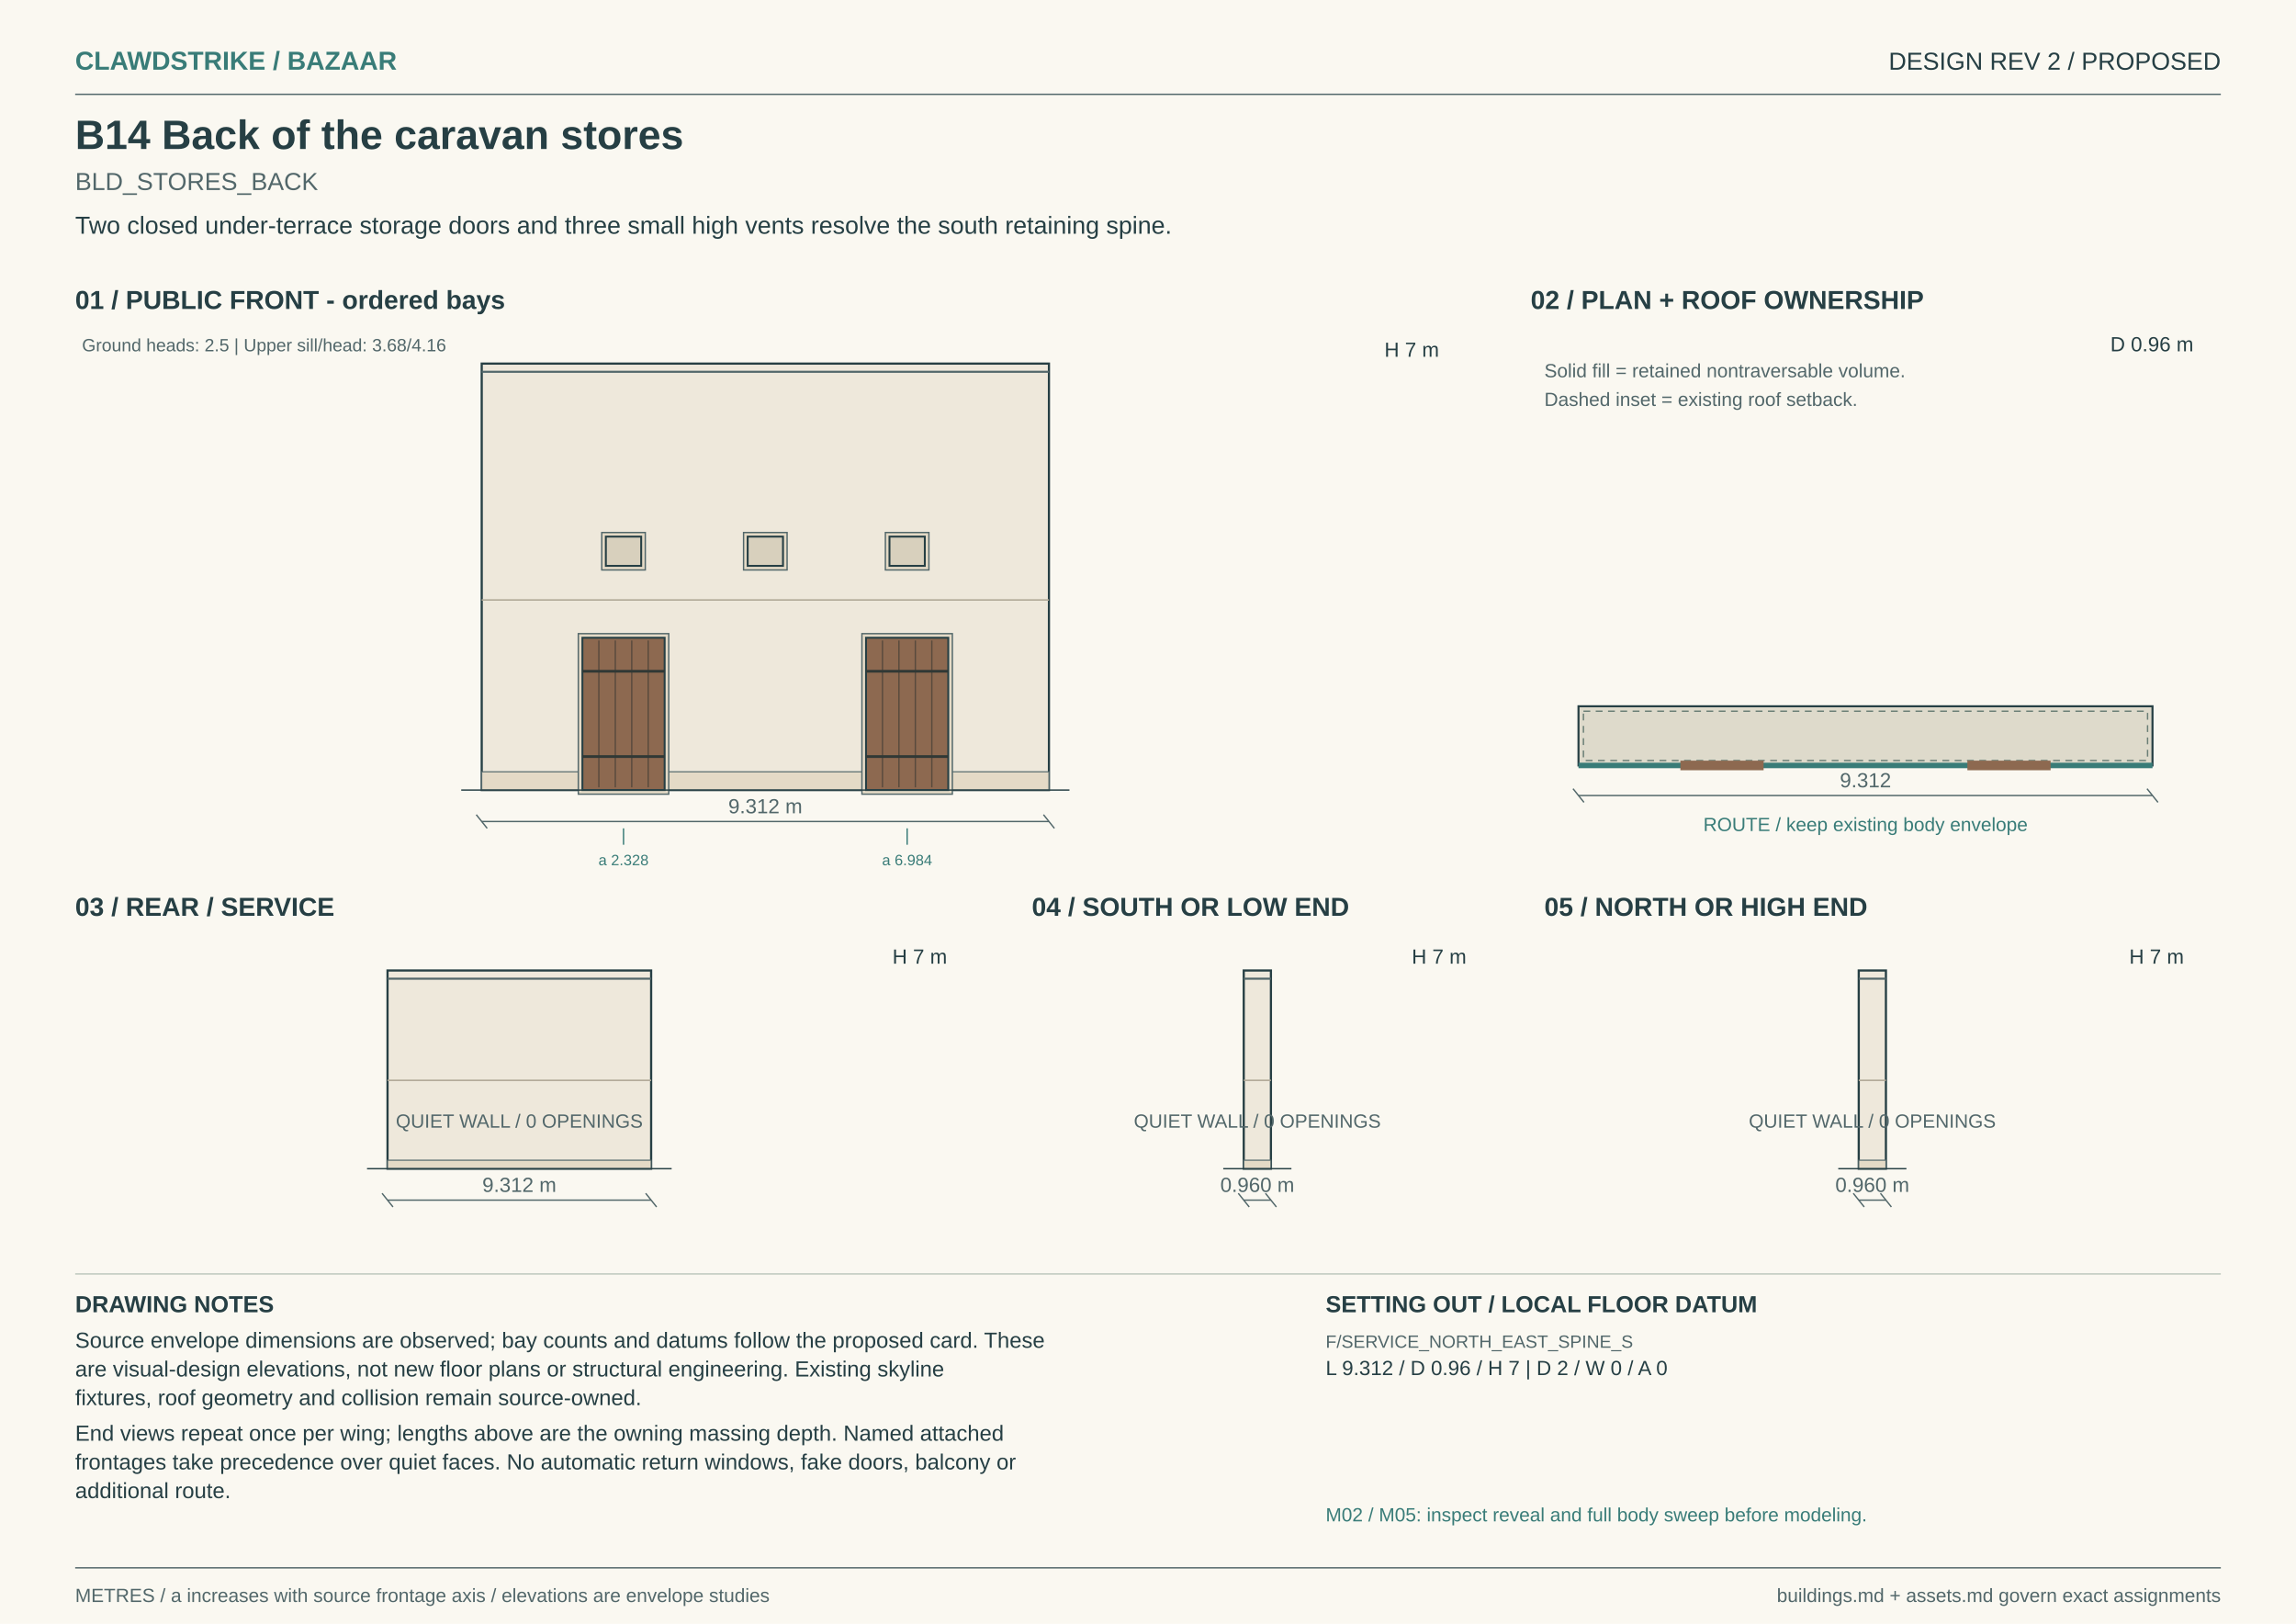
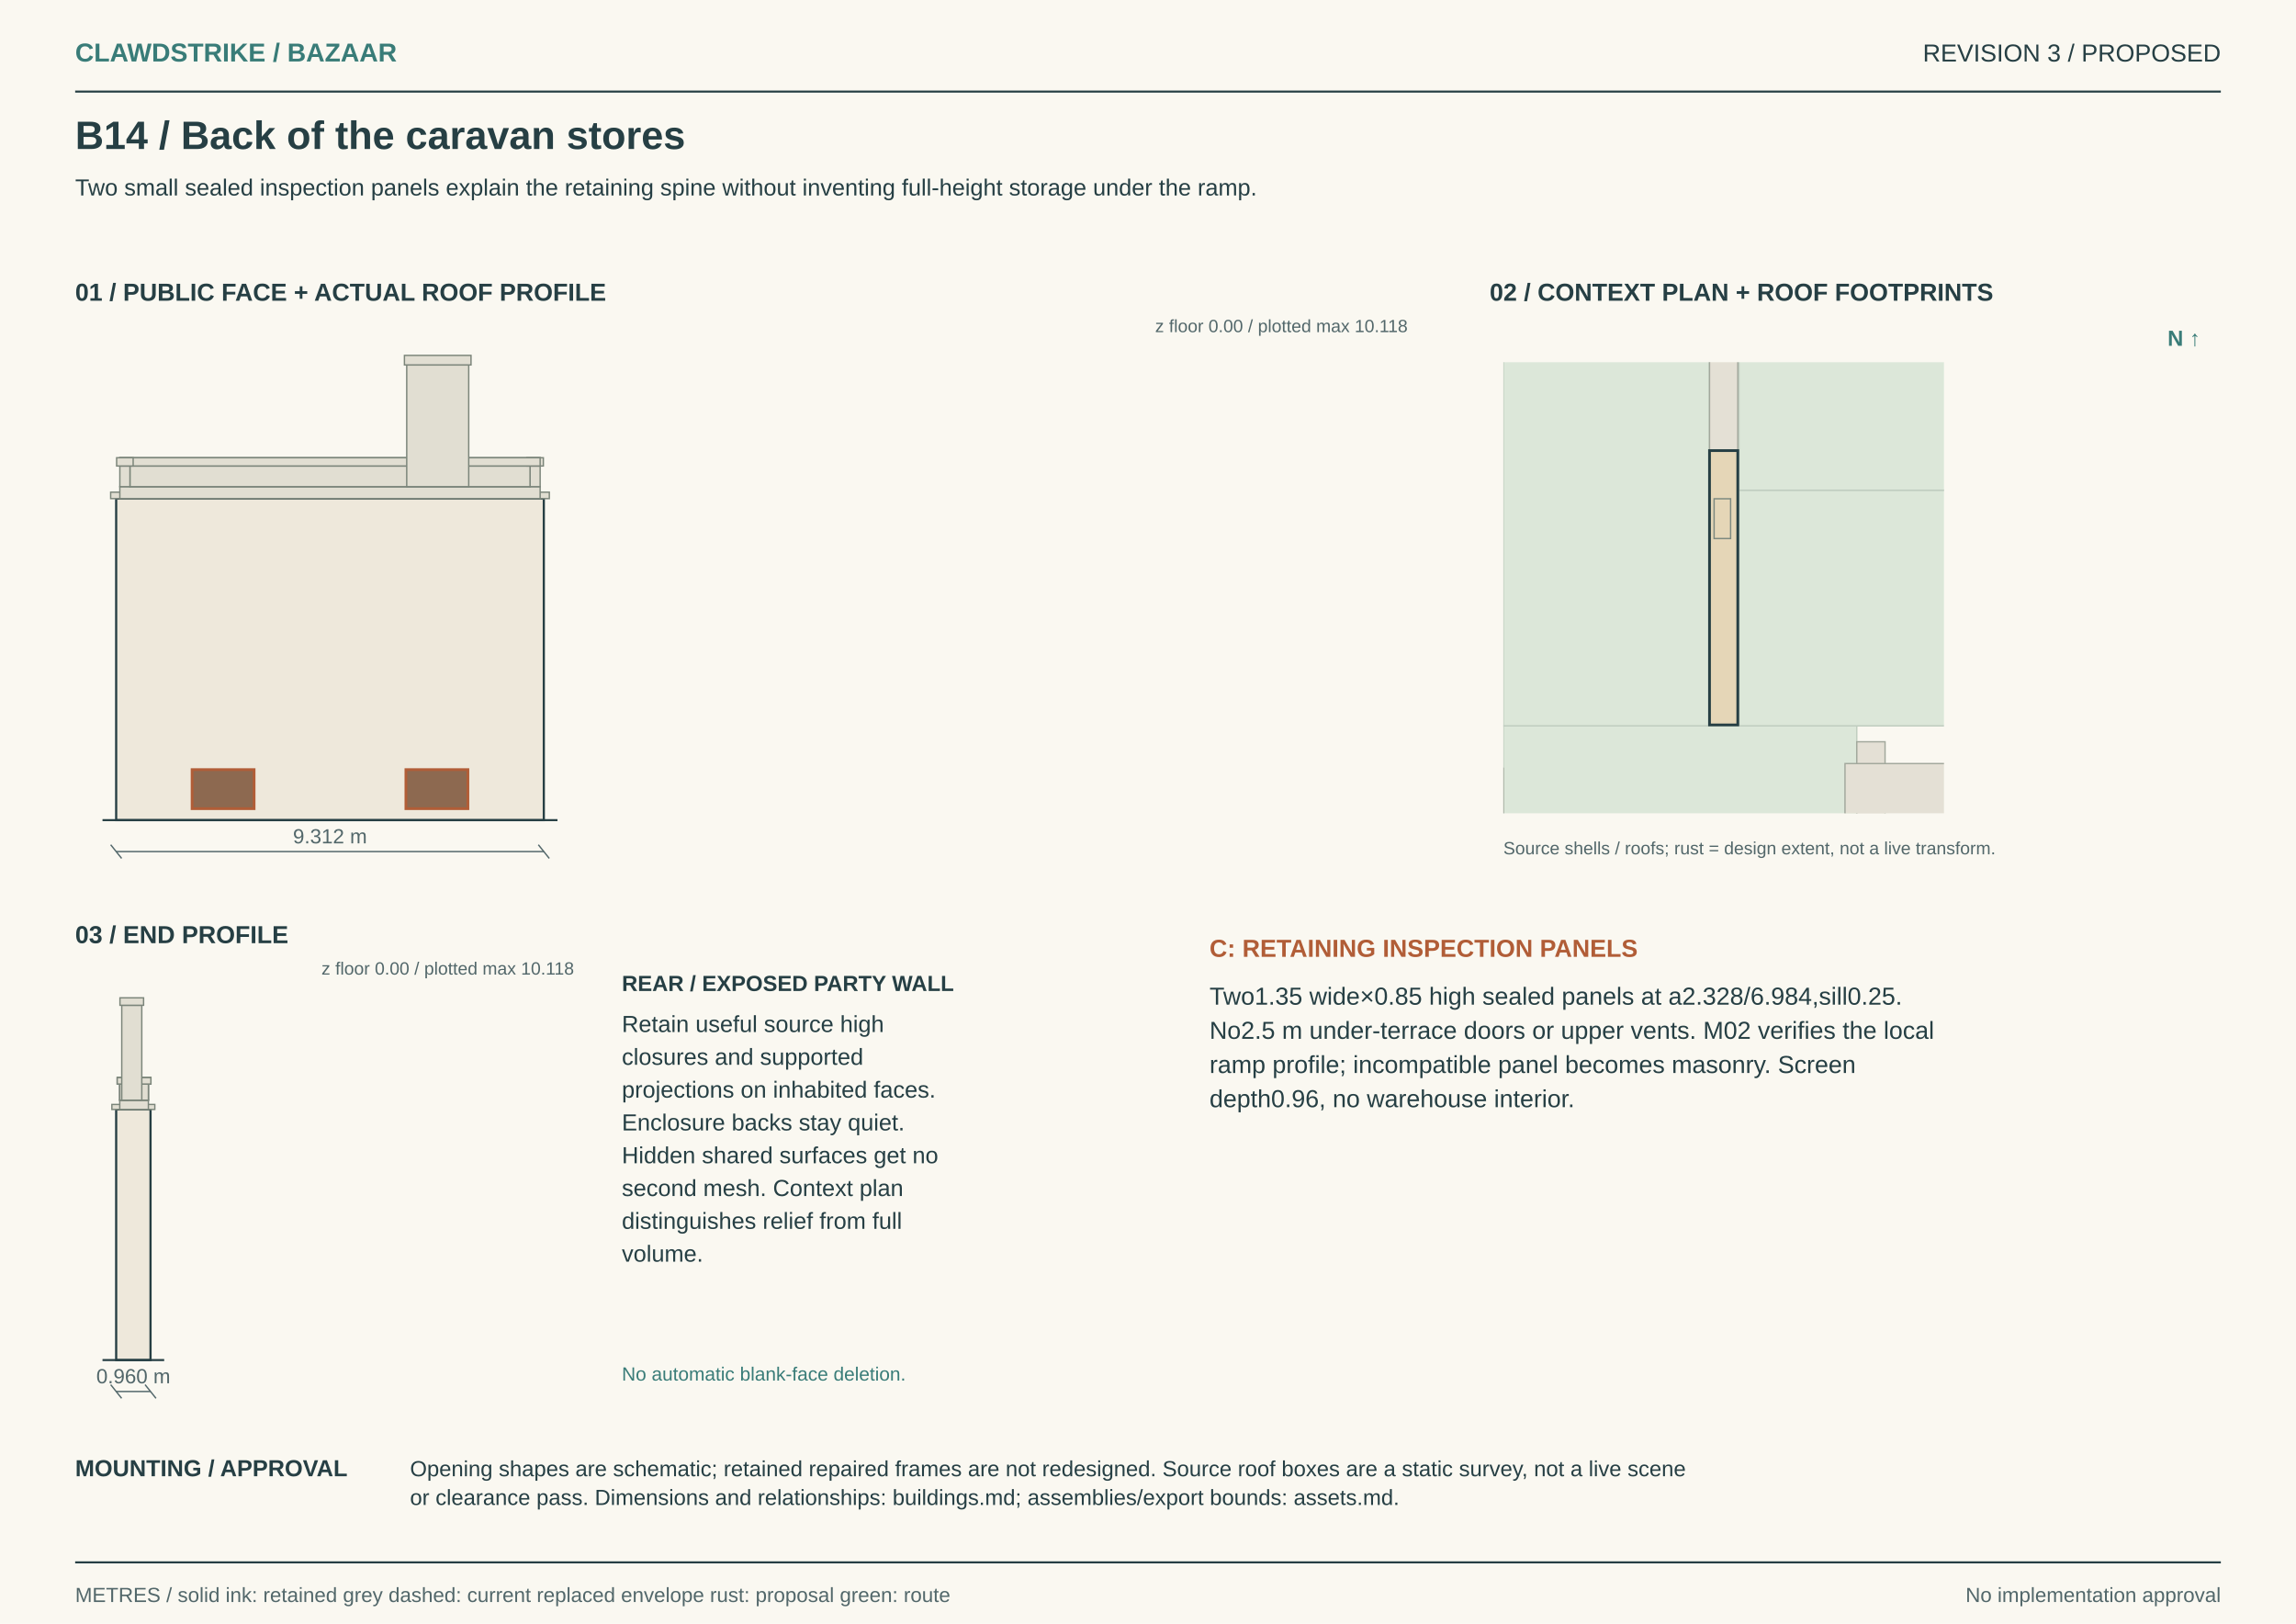
<svg xmlns="http://www.w3.org/2000/svg" width="1680" height="1188" viewBox="0 0 1680 1188">
  <rect x="0" y="0" width="1680" height="1188" fill="#faf8f1" stroke="none" stroke-width="1" />
-   <text x="55.00" y="51.00" font-family="Arial,sans-serif" font-size="19" fill="#397c78" font-weight="bold" text-anchor="start">CLAWDSTRIKE / BAZAAR</text>
-   <text x="1625.00" y="51.00" font-family="Arial,sans-serif" font-size="18" fill="#263f44" font-weight="normal" text-anchor="end">DESIGN REV 2 / PROPOSED</text>
-   <line x1="55" y1="69" x2="1625" y2="69" stroke="#52676a" stroke-width="1" />
-   <text x="55.00" y="109.00" font-family="Arial,sans-serif" font-size="30" fill="#263f44" font-weight="bold" text-anchor="start">B14  Back of the caravan stores</text>
-   <text x="55.00" y="139.00" font-family="Arial,sans-serif" font-size="18" fill="#52676a" font-weight="normal" text-anchor="start">BLD_STORES_BACK</text>
-   <text x="55.00" y="171.00" font-family="Arial,sans-serif" font-size="18" fill="#263f44" font-weight="normal" text-anchor="start">Two closed under-terrace storage doors and three small high vents resolve the south retaining spine.</text>
-   <text x="55.00" y="226.00" font-family="Arial,sans-serif" font-size="19" fill="#263f44" font-weight="bold" text-anchor="start">01 / PUBLIC FRONT - ordered bays</text>
-   <rect x="352.475" y="266.0" width="415.049" height="312.0" fill="#eee8db" stroke="#263f44" stroke-width="1.6" />
-   <rect x="352.475" y="564.629" width="415.049" height="13.371" fill="#e4dac6" stroke="#52676a" stroke-width="0.8" />
-   <line x1="352.475" y1="272.0" x2="767.525" y2="272.0" stroke="#52676a" stroke-width="1.5" />
-   <line x1="352.475" y1="438.937" x2="767.525" y2="438.937" stroke="#b2aa98" stroke-width="1.1" />
-   <rect x="423.152" y="463.571" width="66.171" height="117.429" fill="#e4dac6" stroke="#52676a" stroke-width="1" />
-   <rect x="426.152" y="466.571" width="60.171" height="111.429" fill="#8d6950" stroke="#263f44" stroke-width="1.4" />
-   <line x1="438.186" y1="468.571" x2="438.186" y2="576.0" stroke="#594a3d" stroke-width="1" />
-   <line x1="450.221" y1="468.571" x2="450.221" y2="576.0" stroke="#594a3d" stroke-width="1" />
-   <line x1="462.255" y1="468.571" x2="462.255" y2="576.0" stroke="#594a3d" stroke-width="1" />
-   <line x1="474.289" y1="468.571" x2="474.289" y2="576.0" stroke="#594a3d" stroke-width="1" />
-   <line x1="426.152" y1="491.086" x2="486.323" y2="491.086" stroke="#303835" stroke-width="2" />
-   <line x1="426.152" y1="553.486" x2="486.323" y2="553.486" stroke="#303835" stroke-width="2" />
-   <rect x="440.312" y="389.583" width="31.851" height="27.394" fill="#e4dac6" stroke="#52676a" stroke-width="1" />
-   <rect x="443.312" y="392.583" width="25.851" height="21.394" fill="#d8d0bd" stroke="#263f44" stroke-width="1.4" />
-   <rect x="544.074" y="389.583" width="31.851" height="27.394" fill="#e4dac6" stroke="#52676a" stroke-width="1" />
-   <rect x="547.074" y="392.583" width="25.851" height="21.394" fill="#d8d0bd" stroke="#263f44" stroke-width="1.4" />
-   <rect x="630.677" y="463.571" width="66.171" height="117.429" fill="#e4dac6" stroke="#52676a" stroke-width="1" />
-   <rect x="633.677" y="466.571" width="60.171" height="111.429" fill="#8d6950" stroke="#263f44" stroke-width="1.4" />
-   <line x1="645.711" y1="468.571" x2="645.711" y2="576.0" stroke="#594a3d" stroke-width="1" />
-   <line x1="657.745" y1="468.571" x2="657.745" y2="576.0" stroke="#594a3d" stroke-width="1" />
-   <line x1="669.779" y1="468.571" x2="669.779" y2="576.0" stroke="#594a3d" stroke-width="1" />
-   <line x1="681.814" y1="468.571" x2="681.814" y2="576.0" stroke="#594a3d" stroke-width="1" />
-   <line x1="633.677" y1="491.086" x2="693.848" y2="491.086" stroke="#303835" stroke-width="2" />
-   <line x1="633.677" y1="553.486" x2="693.848" y2="553.486" stroke="#303835" stroke-width="2" />
-   <rect x="647.837" y="389.583" width="31.851" height="27.394" fill="#e4dac6" stroke="#52676a" stroke-width="1" />
-   <rect x="650.837" y="392.583" width="25.851" height="21.394" fill="#d8d0bd" stroke="#263f44" stroke-width="1.4" />
-   <line x1="456.238" y1="606" x2="456.238" y2="618" stroke="#397c78" stroke-width="1" />
-   <text x="456.24" y="633.00" font-family="Arial,sans-serif" font-size="11" fill="#397c78" font-weight="normal" text-anchor="middle">a 2.328</text>
-   <line x1="663.762" y1="606" x2="663.762" y2="618" stroke="#397c78" stroke-width="1" />
-   <text x="663.76" y="633.00" font-family="Arial,sans-serif" font-size="11" fill="#397c78" font-weight="normal" text-anchor="middle">a 6.984</text>
-   <line x1="352.475" y1="601" x2="767.525" y2="601" stroke="#52676a" stroke-width="1" />
-   <line x1="348.475" y1="596" x2="356.475" y2="606" stroke="#52676a" stroke-width="1" />
-   <line x1="763.525" y1="596" x2="771.525" y2="606" stroke="#52676a" stroke-width="1" />
-   <text x="560.00" y="595.00" font-family="Arial,sans-serif" font-size="15" fill="#52676a" font-weight="normal" text-anchor="middle">9.312 m</text>
-   <text x="60.00" y="257.00" font-family="Arial,sans-serif" font-size="13" fill="#52676a" font-weight="normal" text-anchor="start">Ground heads: 2.5  |  Upper sill/head: 3.68/4.16</text>
-   <text x="1053.00" y="261.00" font-family="Arial,sans-serif" font-size="15" fill="#263f44" font-weight="normal" text-anchor="end">H 7 m</text>
-   <line x1="337.475" y1="578" x2="782.525" y2="578" stroke="#263f44" stroke-width="1" />
-   <text x="1120.00" y="226.00" font-family="Arial,sans-serif" font-size="19" fill="#263f44" font-weight="bold" text-anchor="start">02 / PLAN + ROOF OWNERSHIP</text>
-   <rect x="1155.0" y="516.701" width="420" height="43.299" fill="#dedacb" stroke="#263f44" stroke-width="1.5" />
-   <rect x="1158.608" y="520.309" width="412.784" height="36.082" fill="none" stroke="#6a7e75" stroke-dasharray="5 4" />
-   <line x1="1155.0" y1="560" x2="1575.0" y2="560" stroke="#397c78" stroke-width="4" />
-   <line x1="1229.555" y1="560" x2="1290.445" y2="560" stroke="#8d6950" stroke-width="7" />
-   <line x1="1439.555" y1="560" x2="1500.445" y2="560" stroke="#8d6950" stroke-width="7" />
-   <line x1="1155.0" y1="582" x2="1575.0" y2="582" stroke="#52676a" stroke-width="1" />
-   <line x1="1151.0" y1="577" x2="1159.0" y2="587" stroke="#52676a" stroke-width="1" />
-   <line x1="1571.0" y1="577" x2="1579.0" y2="587" stroke="#52676a" stroke-width="1" />
-   <text x="1365.00" y="576.00" font-family="Arial,sans-serif" font-size="15" fill="#52676a" font-weight="normal" text-anchor="middle">9.312</text>
-   <text x="1605.00" y="257.00" font-family="Arial,sans-serif" font-size="15" fill="#263f44" font-weight="normal" text-anchor="end">D 0.96 m</text>
-   <text x="1365.00" y="608.00" font-family="Arial,sans-serif" font-size="14" fill="#397c78" font-weight="normal" text-anchor="middle">ROUTE / keep existing body envelope</text>
-   <text x="1130.00" y="276.00" font-family="Arial,sans-serif" font-size="14" fill="#52676a" font-weight="normal" text-anchor="start">Solid fill = retained nontraversable volume.</text>
-   <text x="1130.00" y="297.00" font-family="Arial,sans-serif" font-size="14" fill="#52676a" font-weight="normal" text-anchor="start">Dashed inset = existing roof setback.</text>
-   <text x="55.00" y="670.00" font-family="Arial,sans-serif" font-size="19" fill="#263f44" font-weight="bold" text-anchor="start">03 / REAR / SERVICE</text>
-   <rect x="283.554" y="710.0" width="192.891" height="145.0" fill="#eee8db" stroke="#263f44" stroke-width="1.6" />
-   <rect x="283.554" y="848.786" width="192.891" height="6.214" fill="#e4dac6" stroke="#52676a" stroke-width="0.8" />
-   <line x1="283.554" y1="716.0" x2="476.446" y2="716.0" stroke="#52676a" stroke-width="1.5" />
-   <line x1="283.554" y1="790.371" x2="476.446" y2="790.371" stroke="#b2aa98" stroke-width="1.1" />
-   <line x1="283.554" y1="878" x2="476.446" y2="878" stroke="#52676a" stroke-width="1" />
-   <line x1="279.554" y1="873" x2="287.554" y2="883" stroke="#52676a" stroke-width="1" />
-   <line x1="472.446" y1="873" x2="480.446" y2="883" stroke="#52676a" stroke-width="1" />
-   <text x="380.00" y="872.00" font-family="Arial,sans-serif" font-size="15" fill="#52676a" font-weight="normal" text-anchor="middle">9.312 m</text>
-   <text x="693.00" y="705.00" font-family="Arial,sans-serif" font-size="15" fill="#263f44" font-weight="normal" text-anchor="end">H 7 m</text>
-   <line x1="268.554" y1="855" x2="491.446" y2="855" stroke="#263f44" stroke-width="1" />
-   <text x="380.00" y="825.00" font-family="Arial,sans-serif" font-size="14" fill="#52676a" font-weight="normal" text-anchor="middle">QUIET WALL / 0 OPENINGS</text>
-   <text x="755.00" y="670.00" font-family="Arial,sans-serif" font-size="19" fill="#263f44" font-weight="bold" text-anchor="start">04 / SOUTH OR LOW END</text>
-   <rect x="910.057" y="710.0" width="19.886" height="145.0" fill="#eee8db" stroke="#263f44" stroke-width="1.6" />
-   <rect x="910.057" y="848.786" width="19.886" height="6.214" fill="#e4dac6" stroke="#52676a" stroke-width="0.8" />
-   <line x1="910.057" y1="716.0" x2="929.943" y2="716.0" stroke="#52676a" stroke-width="1.5" />
-   <line x1="910.057" y1="790.371" x2="929.943" y2="790.371" stroke="#b2aa98" stroke-width="1.1" />
-   <line x1="910.057" y1="878" x2="929.943" y2="878" stroke="#52676a" stroke-width="1" />
-   <line x1="906.057" y1="873" x2="914.057" y2="883" stroke="#52676a" stroke-width="1" />
-   <line x1="925.943" y1="873" x2="933.943" y2="883" stroke="#52676a" stroke-width="1" />
-   <text x="920.00" y="872.00" font-family="Arial,sans-serif" font-size="15" fill="#52676a" font-weight="normal" text-anchor="middle">0.960 m</text>
-   <text x="1073.00" y="705.00" font-family="Arial,sans-serif" font-size="15" fill="#263f44" font-weight="normal" text-anchor="end">H 7 m</text>
-   <line x1="895.057" y1="855" x2="944.943" y2="855" stroke="#263f44" stroke-width="1" />
-   <text x="920.00" y="825.00" font-family="Arial,sans-serif" font-size="14" fill="#52676a" font-weight="normal" text-anchor="middle">QUIET WALL / 0 OPENINGS</text>
-   <text x="1130.00" y="670.00" font-family="Arial,sans-serif" font-size="19" fill="#263f44" font-weight="bold" text-anchor="start">05 / NORTH OR HIGH END</text>
-   <rect x="1360.057" y="710.0" width="19.886" height="145.0" fill="#eee8db" stroke="#263f44" stroke-width="1.6" />
-   <rect x="1360.057" y="848.786" width="19.886" height="6.214" fill="#e4dac6" stroke="#52676a" stroke-width="0.8" />
-   <line x1="1360.057" y1="716.0" x2="1379.943" y2="716.0" stroke="#52676a" stroke-width="1.5" />
-   <line x1="1360.057" y1="790.371" x2="1379.943" y2="790.371" stroke="#b2aa98" stroke-width="1.1" />
-   <line x1="1360.057" y1="878" x2="1379.943" y2="878" stroke="#52676a" stroke-width="1" />
-   <line x1="1356.057" y1="873" x2="1364.057" y2="883" stroke="#52676a" stroke-width="1" />
-   <line x1="1375.943" y1="873" x2="1383.943" y2="883" stroke="#52676a" stroke-width="1" />
-   <text x="1370.00" y="872.00" font-family="Arial,sans-serif" font-size="15" fill="#52676a" font-weight="normal" text-anchor="middle">0.960 m</text>
-   <text x="1598.00" y="705.00" font-family="Arial,sans-serif" font-size="15" fill="#263f44" font-weight="normal" text-anchor="end">H 7 m</text>
-   <line x1="1345.057" y1="855" x2="1394.943" y2="855" stroke="#263f44" stroke-width="1" />
-   <text x="1370.00" y="825.00" font-family="Arial,sans-serif" font-size="14" fill="#52676a" font-weight="normal" text-anchor="middle">QUIET WALL / 0 OPENINGS</text>
-   <line x1="55" y1="932" x2="1625" y2="932" stroke="#bec7bd" stroke-width="1" />
-   <text x="55.00" y="960.00" font-family="Arial,sans-serif" font-size="17" fill="#263f44" font-weight="bold" text-anchor="start">DRAWING NOTES</text>
-   <text x="55.00" y="986.00" font-family="Arial,sans-serif" font-size="16" fill="#263f44" font-weight="normal" text-anchor="start">Source envelope dimensions are observed; bay counts and datums follow the proposed card. These</text>
-   <text x="55.00" y="1007.00" font-family="Arial,sans-serif" font-size="16" fill="#263f44" font-weight="normal" text-anchor="start">are visual-design elevations, not new floor plans or structural engineering. Existing skyline</text>
-   <text x="55.00" y="1028.00" font-family="Arial,sans-serif" font-size="16" fill="#263f44" font-weight="normal" text-anchor="start">fixtures, roof geometry and collision remain source-owned.</text>
-   <text x="55.00" y="1054.00" font-family="Arial,sans-serif" font-size="16" fill="#263f44" font-weight="normal" text-anchor="start">End views repeat once per wing; lengths above are the owning massing depth. Named attached</text>
-   <text x="55.00" y="1075.00" font-family="Arial,sans-serif" font-size="16" fill="#263f44" font-weight="normal" text-anchor="start">frontages take precedence over quiet faces. No automatic return windows, fake doors, balcony or</text>
-   <text x="55.00" y="1096.00" font-family="Arial,sans-serif" font-size="16" fill="#263f44" font-weight="normal" text-anchor="start">additional route.</text>
-   <text x="970.00" y="960.00" font-family="Arial,sans-serif" font-size="17" fill="#263f44" font-weight="bold" text-anchor="start">SETTING OUT / LOCAL FLOOR DATUM</text>
-   <text x="970.00" y="986.00" font-family="Arial,sans-serif" font-size="13" fill="#52676a" font-weight="normal" text-anchor="start">F/SERVICE_NORTH_EAST_SPINE_S</text>
-   <text x="970.00" y="1006.00" font-family="Arial,sans-serif" font-size="15" fill="#263f44" font-weight="normal" text-anchor="start">L 9.312 / D 0.96 / H 7  |  D 2 / W 0 / A 0</text>
-   <text x="970.00" y="1113.00" font-family="Arial,sans-serif" font-size="14" fill="#397c78" font-weight="normal" text-anchor="start">M02 / M05: inspect reveal and full body sweep before modeling.</text>
-   <line x1="55" y1="1147" x2="1625" y2="1147" stroke="#52676a" stroke-width="1" />
-   <text x="55.00" y="1172.00" font-family="Arial,sans-serif" font-size="14" fill="#52676a" font-weight="normal" text-anchor="start">METRES / a increases with source frontage axis / elevations are envelope studies</text>
-   <text x="1625.00" y="1172.00" font-family="Arial,sans-serif" font-size="14" fill="#52676a" font-weight="normal" text-anchor="end">buildings.md + assets.md govern exact assignments</text>
+   <text x="55.00" y="45.00" font-family="Arial,sans-serif" font-size="19" fill="#397c78" font-weight="bold" text-anchor="start">CLAWDSTRIKE / BAZAAR</text>
+   <text x="1625.00" y="45.00" font-family="Arial,sans-serif" font-size="18" fill="#263f44" font-weight="normal" text-anchor="end">REVISION 3 / PROPOSED</text>
+   <line x1="55" y1="67" x2="1625" y2="67" stroke="#263f44" stroke-width="1.5" />
+   <text x="55.00" y="109.00" font-family="Arial,sans-serif" font-size="29" fill="#263f44" font-weight="bold" text-anchor="start">B14 / Back of the caravan stores</text>
+   <text x="55.00" y="143.00" font-family="Arial,sans-serif" font-size="17" fill="#263f44" font-weight="normal" text-anchor="start">Two small sealed inspection panels explain the retaining spine without inventing full-height storage under the ramp.</text>
+   <text x="55.00" y="220.00" font-family="Arial,sans-serif" font-size="18" fill="#263f44" font-weight="bold" text-anchor="start">01 / PUBLIC FACE + ACTUAL ROOF PROFILE</text>
+   <rect x="85.0" y="364.776" width="312.916" height="235.224" fill="#eee8db" stroke="#263f44" stroke-width="1.6" />
+   <rect x="80.968" y="360.071" width="320.98" height="4.704" fill="#e1ded2" stroke="#7b857a" stroke-width="1" />
+   <rect x="87.688" y="356.039" width="307.539" height="8.737" fill="#e1ded2" stroke="#7b857a" stroke-width="1" />
+   <rect x="95.081" y="340.917" width="292.754" height="15.122" fill="#e1ded2" stroke="#7b857a" stroke-width="1" />
+   <rect x="387.835" y="340.917" width="7.393" height="15.122" fill="#e1ded2" stroke="#7b857a" stroke-width="1" />
+   <rect x="95.081" y="340.917" width="292.754" height="15.122" fill="#e1ded2" stroke="#7b857a" stroke-width="1" />
+   <rect x="87.688" y="340.917" width="7.393" height="15.122" fill="#e1ded2" stroke="#7b857a" stroke-width="1" />
+   <rect x="87.688" y="334.869" width="307.539" height="6.049" fill="#e1ded2" stroke="#7b857a" stroke-width="1" />
+   <rect x="385.482" y="334.869" width="12.097" height="6.049" fill="#e1ded2" stroke="#7b857a" stroke-width="1" />
+   <rect x="87.688" y="334.869" width="307.539" height="6.049" fill="#e1ded2" stroke="#7b857a" stroke-width="1" />
+   <rect x="85.336" y="334.869" width="12.097" height="6.049" fill="#e1ded2" stroke="#7b857a" stroke-width="1" />
+   <rect x="297.605" y="266.99" width="45.365" height="89.049" fill="#e1ded2" stroke="#7b857a" stroke-width="1" />
+   <rect x="295.925" y="260" width="48.725" height="6.99" fill="#e1ded2" stroke="#7b857a" stroke-width="1" />
+   <rect x="140.547" y="563.036" width="45.365" height="28.563" fill="#8d6950" stroke="#b15d37" stroke-width="2" />
+   <rect x="297.004" y="563.036" width="45.365" height="28.563" fill="#8d6950" stroke="#b15d37" stroke-width="2" />
+   <line x1="85.0" y1="623" x2="397.916" y2="623" stroke="#52676a" stroke-width="1" />
+   <line x1="81.0" y1="618" x2="89.0" y2="628" stroke="#52676a" stroke-width="1" />
+   <line x1="393.916" y1="618" x2="401.916" y2="628" stroke="#52676a" stroke-width="1" />
+   <text x="241.46" y="617.00" font-family="Arial,sans-serif" font-size="15" fill="#52676a" font-weight="normal" text-anchor="middle">9.312 m</text>
+   <line x1="75" y1="600" x2="407.916" y2="600" stroke="#263f44" stroke-width="1.5" />
+   <text x="1030.00" y="243.00" font-family="Arial,sans-serif" font-size="13" fill="#52676a" font-weight="normal" text-anchor="end">z floor 0.00 / plotted max 10.118</text>
+   <text x="1090.00" y="220.00" font-family="Arial,sans-serif" font-size="18" fill="#263f44" font-weight="bold" text-anchor="start">02 / CONTEXT PLAN + ROOF FOOTPRINTS</text>
+   <defs>
+     <clipPath id="clipBLD_STORES_BACK">
+       <rect x="1100" y="265" width="322.414" height="330.0" />
+     </clipPath>
+   </defs>
+   <g clip-path="url(#clipBLD_STORES_BACK)">
+     <rect x="1401.724" y="1263.793" width="474.138" height="301.724" fill="#dce7d9" stroke="#c0cdc0" stroke-width="1" />
+     <rect x="1487.931" y="875.862" width="258.621" height="387.931" fill="#dce7d9" stroke="#c0cdc0" stroke-width="1" />
+     <rect x="1466.379" y="531.034" width="344.828" height="344.828" fill="#dce7d9" stroke="#c0cdc0" stroke-width="1" />
+     <rect x="1552.586" y="186.207" width="237.069" height="344.828" fill="#dce7d9" stroke="#c0cdc0" stroke-width="1" />
+     <rect x="1487.931" y="-115.517" width="280.172" height="301.724" fill="#dce7d9" stroke="#c0cdc0" stroke-width="1" />
+     <rect x="1401.724" y="-417.241" width="474.138" height="301.724" fill="#dce7d9" stroke="#c0cdc0" stroke-width="1" />
+     <rect x="1100.0" y="918.966" width="150.862" height="431.034" fill="#dce7d9" stroke="#c0cdc0" stroke-width="1" />
+     <rect x="1100.0" y="531.034" width="258.621" height="387.931" fill="#dce7d9" stroke="#c0cdc0" stroke-width="1" />
+     <rect x="1100.0" y="-158.621" width="150.862" height="689.655" fill="#dce7d9" stroke="#c0cdc0" stroke-width="1" />
+     <rect x="1272.414" y="358.621" width="172.414" height="172.414" fill="#dce7d9" stroke="#c0cdc0" stroke-width="1" />
+     <rect x="1272.414" y="143.103" width="172.414" height="215.517" fill="#dce7d9" stroke="#c0cdc0" stroke-width="1" />
+     <rect x="1272.414" y="13.793" width="172.414" height="129.31" fill="#dce7d9" stroke="#c0cdc0" stroke-width="1" />
+     <rect x="1272.414" y="-83.19" width="172.414" height="96.983" fill="#dce7d9" stroke="#c0cdc0" stroke-width="1" />
+     <rect x="2026.724" y="875.862" width="150.862" height="474.138" fill="#dce7d9" stroke="#c0cdc0" stroke-width="1" />
+     <rect x="1918.966" y="531.034" width="258.621" height="344.828" fill="#dce7d9" stroke="#c0cdc0" stroke-width="1" />
+     <rect x="2026.724" y="229.31" width="150.862" height="301.724" fill="#dce7d9" stroke="#c0cdc0" stroke-width="1" />
+     <rect x="1918.966" y="-158.621" width="258.621" height="387.931" fill="#dce7d9" stroke="#c0cdc0" stroke-width="1" />
+     <rect x="1358.621" y="681.897" width="107.759" height="107.759" fill="#dce7d9" stroke="#c0cdc0" stroke-width="1" />
+     <rect x="1811.207" y="617.241" width="107.759" height="107.759" fill="#dce7d9" stroke="#c0cdc0" stroke-width="1" />
+     <rect x="1444.828" y="-83.19" width="43.103" height="96.983" fill="#dce7d9" stroke="#c0cdc0" stroke-width="1" />
+     <rect x="1768.103" y="13.793" width="150.862" height="107.759" fill="#dce7d9" stroke="#c0cdc0" stroke-width="1" />
+     <rect x="1250.862" y="1285.345" width="150.862" height="107.759" fill="#dce7d9" stroke="#c0cdc0" stroke-width="1" />
+     <rect x="1875.862" y="1285.345" width="150.862" height="107.759" fill="#dce7d9" stroke="#c0cdc0" stroke-width="1" />
+     <rect x="1250.862" y="-180.172" width="150.862" height="107.759" fill="#dce7d9" stroke="#c0cdc0" stroke-width="1" />
+     <rect x="1875.862" y="-180.172" width="150.862" height="107.759" fill="#dce7d9" stroke="#c0cdc0" stroke-width="1" />
+     <rect x="1358.621" y="542.672" width="20.69" height="128.017" fill="#e4e0d5" stroke="#a2a89c" stroke-width="1" />
+     <rect x="1358.621" y="802.586" width="20.69" height="104.741" fill="#e4e0d5" stroke="#a2a89c" stroke-width="1" />
+     <rect x="1009.483" y="562.069" width="90.517" height="325.862" fill="#e4e0d5" stroke="#a2a89c" stroke-width="1" />
+     <rect x="2177.586" y="558.621" width="90.517" height="289.655" fill="#e4e0d5" stroke="#a2a89c" stroke-width="1" />
+     <rect x="1926.724" y="875.862" width="90.517" height="20.69" fill="#e4e0d5" stroke="#a2a89c" stroke-width="1" />
+     <rect x="1815.517" y="725" width="103.448" height="123.276" fill="#e4e0d5" stroke="#a2a89c" stroke-width="1" />
+     <rect x="1815.517" y="558.621" width="103.448" height="58.621" fill="#e4e0d5" stroke="#a2a89c" stroke-width="1" />
+     <rect x="2177.586" y="913.793" width="20.69" height="398.276" fill="#e4e0d5" stroke="#a2a89c" stroke-width="1" />
+     <rect x="1936.207" y="913.793" width="90.517" height="177.802" fill="#e4e0d5" stroke="#a2a89c" stroke-width="1" />
+     <rect x="1923.276" y="1091.595" width="103.448" height="193.75" fill="#e4e0d5" stroke="#a2a89c" stroke-width="1" />
+     <rect x="1811.207" y="725" width="103.448" height="123.276" fill="#e4e0d5" stroke="#a2a89c" stroke-width="1" />
+     <rect x="1811.207" y="558.621" width="103.448" height="58.621" fill="#e4e0d5" stroke="#a2a89c" stroke-width="1" />
+     <rect x="1350.0" y="558.621" width="116.379" height="123.276" fill="#e4e0d5" stroke="#a2a89c" stroke-width="1" />
+     <rect x="1350.0" y="789.655" width="116.379" height="58.621" fill="#e4e0d5" stroke="#a2a89c" stroke-width="1" />
+     <rect x="1887.931" y="-200.862" width="126.724" height="20.69" fill="#e4e0d5" stroke="#a2a89c" stroke-width="1" />
+     <rect x="1262.931" y="-200.862" width="126.724" height="20.69" fill="#e4e0d5" stroke="#a2a89c" stroke-width="1" />
+     <rect x="2177.586" y="-127.586" width="20.69" height="162.931" fill="#e4e0d5" stroke="#a2a89c" stroke-width="1" />
+     <rect x="2177.586" y="35.345" width="20.69" height="162.931" fill="#e4e0d5" stroke="#a2a89c" stroke-width="1" />
+     <rect x="2026.724" y="-179.31" width="130.172" height="20.69" fill="#e4e0d5" stroke="#a2a89c" stroke-width="1" />
+     <rect x="1926.724" y="229.31" width="90.517" height="20.69" fill="#e4e0d5" stroke="#a2a89c" stroke-width="1" />
+     <rect x="1815.517" y="-72.414" width="103.448" height="86.207" fill="#e4e0d5" stroke="#a2a89c" stroke-width="1" />
+     <rect x="1815.517" y="121.552" width="103.448" height="76.724" fill="#e4e0d5" stroke="#a2a89c" stroke-width="1" />
+     <rect x="1768.103" y="-91.379" width="90.517" height="105.172" fill="#e4e0d5" stroke="#a2a89c" stroke-width="1" />
+     <rect x="1768.103" y="121.552" width="90.517" height="40.517" fill="#e4e0d5" stroke="#a2a89c" stroke-width="1" />
+     <rect x="1384.483" y="13.793" width="103.448" height="148.276" fill="#e4e0d5" stroke="#a2a89c" stroke-width="1" />
+     <rect x="1250.862" y="128.966" width="20.69" height="200.69" fill="#e4e0d5" stroke="#a2a89c" stroke-width="1" />
+     <rect x="1250.862" y="-71.724" width="20.69" height="200.69" fill="#e4e0d5" stroke="#a2a89c" stroke-width="1" />
+     <rect x="1250.862" y="329.655" width="20.69" height="200.69" fill="#e4e0d5" stroke="#a2a89c" stroke-width="1" />
+     <rect x="1250.862" y="931.897" width="20.69" height="340.517" fill="#e4e0d5" stroke="#a2a89c" stroke-width="1" />
+     <rect x="1762.069" y="1243.103" width="99.569" height="20.69" fill="#e4e0d5" stroke="#a2a89c" stroke-width="1" />
+     <rect x="1415.948" y="1243.103" width="56.897" height="20.69" fill="#e4e0d5" stroke="#a2a89c" stroke-width="1" />
+     <rect x="1781.034" y="-115.517" width="80.603" height="20.69" fill="#e4e0d5" stroke="#a2a89c" stroke-width="1" />
+     <rect x="1415.948" y="-115.517" width="56.897" height="20.69" fill="#e4e0d5" stroke="#a2a89c" stroke-width="1" />
+     <rect x="1746.552" y="906.897" width="90.517" height="325.862" fill="#e4e0d5" stroke="#a2a89c" stroke-width="1" />
+     <rect x="1384.483" y="906.897" width="103.448" height="325.862" fill="#e4e0d5" stroke="#a2a89c" stroke-width="1" />
+     <rect x="1444.828" y="160.345" width="103.448" height="181.034" fill="#e4e0d5" stroke="#a2a89c" stroke-width="1" />
+     <rect x="1789.655" y="213.793" width="90.517" height="289.655" fill="#e4e0d5" stroke="#a2a89c" stroke-width="1" />
+     <rect x="1449.138" y="213.793" width="103.448" height="289.655" fill="#e4e0d5" stroke="#a2a89c" stroke-width="1" />
+     <rect x="1250.862" y="329.655" width="20.69" height="200.69" fill="#e5d6b7" stroke="#263f44" stroke-width="2" />
+     <rect x="1254.224" y="364.895" width="12.069" height="29.095" fill="none" stroke="#7d8980" stroke-width="1" />
+   </g>
+   <text x="1610.00" y="253.00" font-family="Arial,sans-serif" font-size="16" fill="#397c78" font-weight="bold" text-anchor="end">N ↑</text>
+   <text x="1100.00" y="625.00" font-family="Arial,sans-serif" font-size="13" fill="#52676a" font-weight="normal" text-anchor="start">Source shells / roofs; rust = design extent, not a live transform.</text>
+   <text x="55.00" y="690.00" font-family="Arial,sans-serif" font-size="18" fill="#263f44" font-weight="bold" text-anchor="start">03 / END PROFILE</text>
+   <rect x="85" y="811.663" width="25.143" height="183.337" fill="#eee8db" stroke="#263f44" stroke-width="1.6" />
+   <rect x="81.857" y="807.997" width="31.429" height="3.667" fill="#e1ded2" stroke="#7b857a" stroke-width="1" />
+   <rect x="87.619" y="804.854" width="20.953" height="6.81" fill="#e1ded2" stroke="#7b857a" stroke-width="1" />
+   <rect x="87.619" y="793.068" width="5.762" height="11.786" fill="#e1ded2" stroke="#7b857a" stroke-width="1" />
+   <rect x="87.619" y="793.068" width="20.953" height="11.786" fill="#e1ded2" stroke="#7b857a" stroke-width="1" />
+   <rect x="102.81" y="793.068" width="5.762" height="11.786" fill="#e1ded2" stroke="#7b857a" stroke-width="1" />
+   <rect x="87.619" y="793.068" width="20.953" height="11.786" fill="#e1ded2" stroke="#7b857a" stroke-width="1" />
+   <rect x="85.786" y="788.353" width="9.429" height="4.714" fill="#e1ded2" stroke="#7b857a" stroke-width="1" />
+   <rect x="85.786" y="788.353" width="24.619" height="4.714" fill="#e1ded2" stroke="#7b857a" stroke-width="1" />
+   <rect x="100.976" y="788.353" width="9.429" height="4.714" fill="#e1ded2" stroke="#7b857a" stroke-width="1" />
+   <rect x="85.786" y="788.353" width="24.619" height="4.714" fill="#e1ded2" stroke="#7b857a" stroke-width="1" />
+   <rect x="89.086" y="735.448" width="14.667" height="69.406" fill="#e1ded2" stroke="#7b857a" stroke-width="1" />
+   <rect x="87.776" y="730.0" width="17.286" height="5.448" fill="#e1ded2" stroke="#7b857a" stroke-width="1" />
+   <line x1="85" y1="1018" x2="110.143" y2="1018" stroke="#52676a" stroke-width="1" />
+   <line x1="81" y1="1013" x2="89" y2="1023" stroke="#52676a" stroke-width="1" />
+   <line x1="106.143" y1="1013" x2="114.143" y2="1023" stroke="#52676a" stroke-width="1" />
+   <text x="97.57" y="1012.00" font-family="Arial,sans-serif" font-size="15" fill="#52676a" font-weight="normal" text-anchor="middle">0.960 m</text>
+   <line x1="75" y1="995" x2="120.143" y2="995" stroke="#263f44" stroke-width="1.5" />
+   <text x="420.00" y="713.00" font-family="Arial,sans-serif" font-size="13" fill="#52676a" font-weight="normal" text-anchor="end">z floor 0.00 / plotted max 10.118</text>
+   <text x="455.00" y="725.00" font-family="Arial,sans-serif" font-size="16" fill="#263f44" font-weight="bold" text-anchor="start">REAR / EXPOSED PARTY WALL</text>
+   <text x="455.00" y="755.00" font-family="Arial,sans-serif" font-size="17" fill="#263f44" font-weight="normal" text-anchor="start">Retain useful source high</text>
+   <text x="455.00" y="779.00" font-family="Arial,sans-serif" font-size="17" fill="#263f44" font-weight="normal" text-anchor="start">closures and supported</text>
+   <text x="455.00" y="803.00" font-family="Arial,sans-serif" font-size="17" fill="#263f44" font-weight="normal" text-anchor="start">projections on inhabited faces.</text>
+   <text x="455.00" y="827.00" font-family="Arial,sans-serif" font-size="17" fill="#263f44" font-weight="normal" text-anchor="start">Enclosure backs stay quiet.</text>
+   <text x="455.00" y="851.00" font-family="Arial,sans-serif" font-size="17" fill="#263f44" font-weight="normal" text-anchor="start">Hidden shared surfaces get no</text>
+   <text x="455.00" y="875.00" font-family="Arial,sans-serif" font-size="17" fill="#263f44" font-weight="normal" text-anchor="start">second mesh. Context plan</text>
+   <text x="455.00" y="899.00" font-family="Arial,sans-serif" font-size="17" fill="#263f44" font-weight="normal" text-anchor="start">distinguishes relief from full</text>
+   <text x="455.00" y="923.00" font-family="Arial,sans-serif" font-size="17" fill="#263f44" font-weight="normal" text-anchor="start">volume.</text>
+   <text x="455.00" y="1010.00" font-family="Arial,sans-serif" font-size="14" fill="#397c78" font-weight="normal" text-anchor="start">No automatic blank-face deletion.</text>
+   <text x="885.00" y="700.00" font-family="Arial,sans-serif" font-size="18" fill="#b15d37" font-weight="bold" text-anchor="start">C: RETAINING INSPECTION PANELS</text>
+   <text x="885.00" y="735.00" font-family="Arial,sans-serif" font-size="18" fill="#263f44" font-weight="normal" text-anchor="start">Two1.35 wide×0.85 high sealed panels at a2.328/6.984,sill0.25.</text>
+   <text x="885.00" y="760.00" font-family="Arial,sans-serif" font-size="18" fill="#263f44" font-weight="normal" text-anchor="start">No2.5 m under-terrace doors or upper vents. M02 verifies the local</text>
+   <text x="885.00" y="785.00" font-family="Arial,sans-serif" font-size="18" fill="#263f44" font-weight="normal" text-anchor="start">ramp profile; incompatible panel becomes masonry. Screen</text>
+   <text x="885.00" y="810.00" font-family="Arial,sans-serif" font-size="18" fill="#263f44" font-weight="normal" text-anchor="start">depth0.96, no warehouse interior.</text>
+   <text x="55.00" y="1080.00" font-family="Arial,sans-serif" font-size="17" fill="#263f44" font-weight="bold" text-anchor="start">MOUNTING / APPROVAL</text>
+   <text x="300.00" y="1080.00" font-family="Arial,sans-serif" font-size="16" fill="#263f44" font-weight="normal" text-anchor="start">Opening shapes are schematic; retained repaired frames are not redesigned. Source roof boxes are a static survey, not a live scene</text>
+   <text x="300.00" y="1101.00" font-family="Arial,sans-serif" font-size="16" fill="#263f44" font-weight="normal" text-anchor="start">or clearance pass. Dimensions and relationships: buildings.md; assemblies/export bounds: assets.md.</text>
+   <line x1="55" y1="1143" x2="1625" y2="1143" stroke="#263f44" stroke-width="1.5" />
+   <text x="55.00" y="1172.00" font-family="Arial,sans-serif" font-size="15" fill="#52676a" font-weight="normal" text-anchor="start">METRES / solid ink: retained   grey dashed: current replaced envelope   rust: proposal   green: route</text>
+   <text x="1625.00" y="1172.00" font-family="Arial,sans-serif" font-size="15" fill="#52676a" font-weight="normal" text-anchor="end">No implementation approval</text>
</svg>
